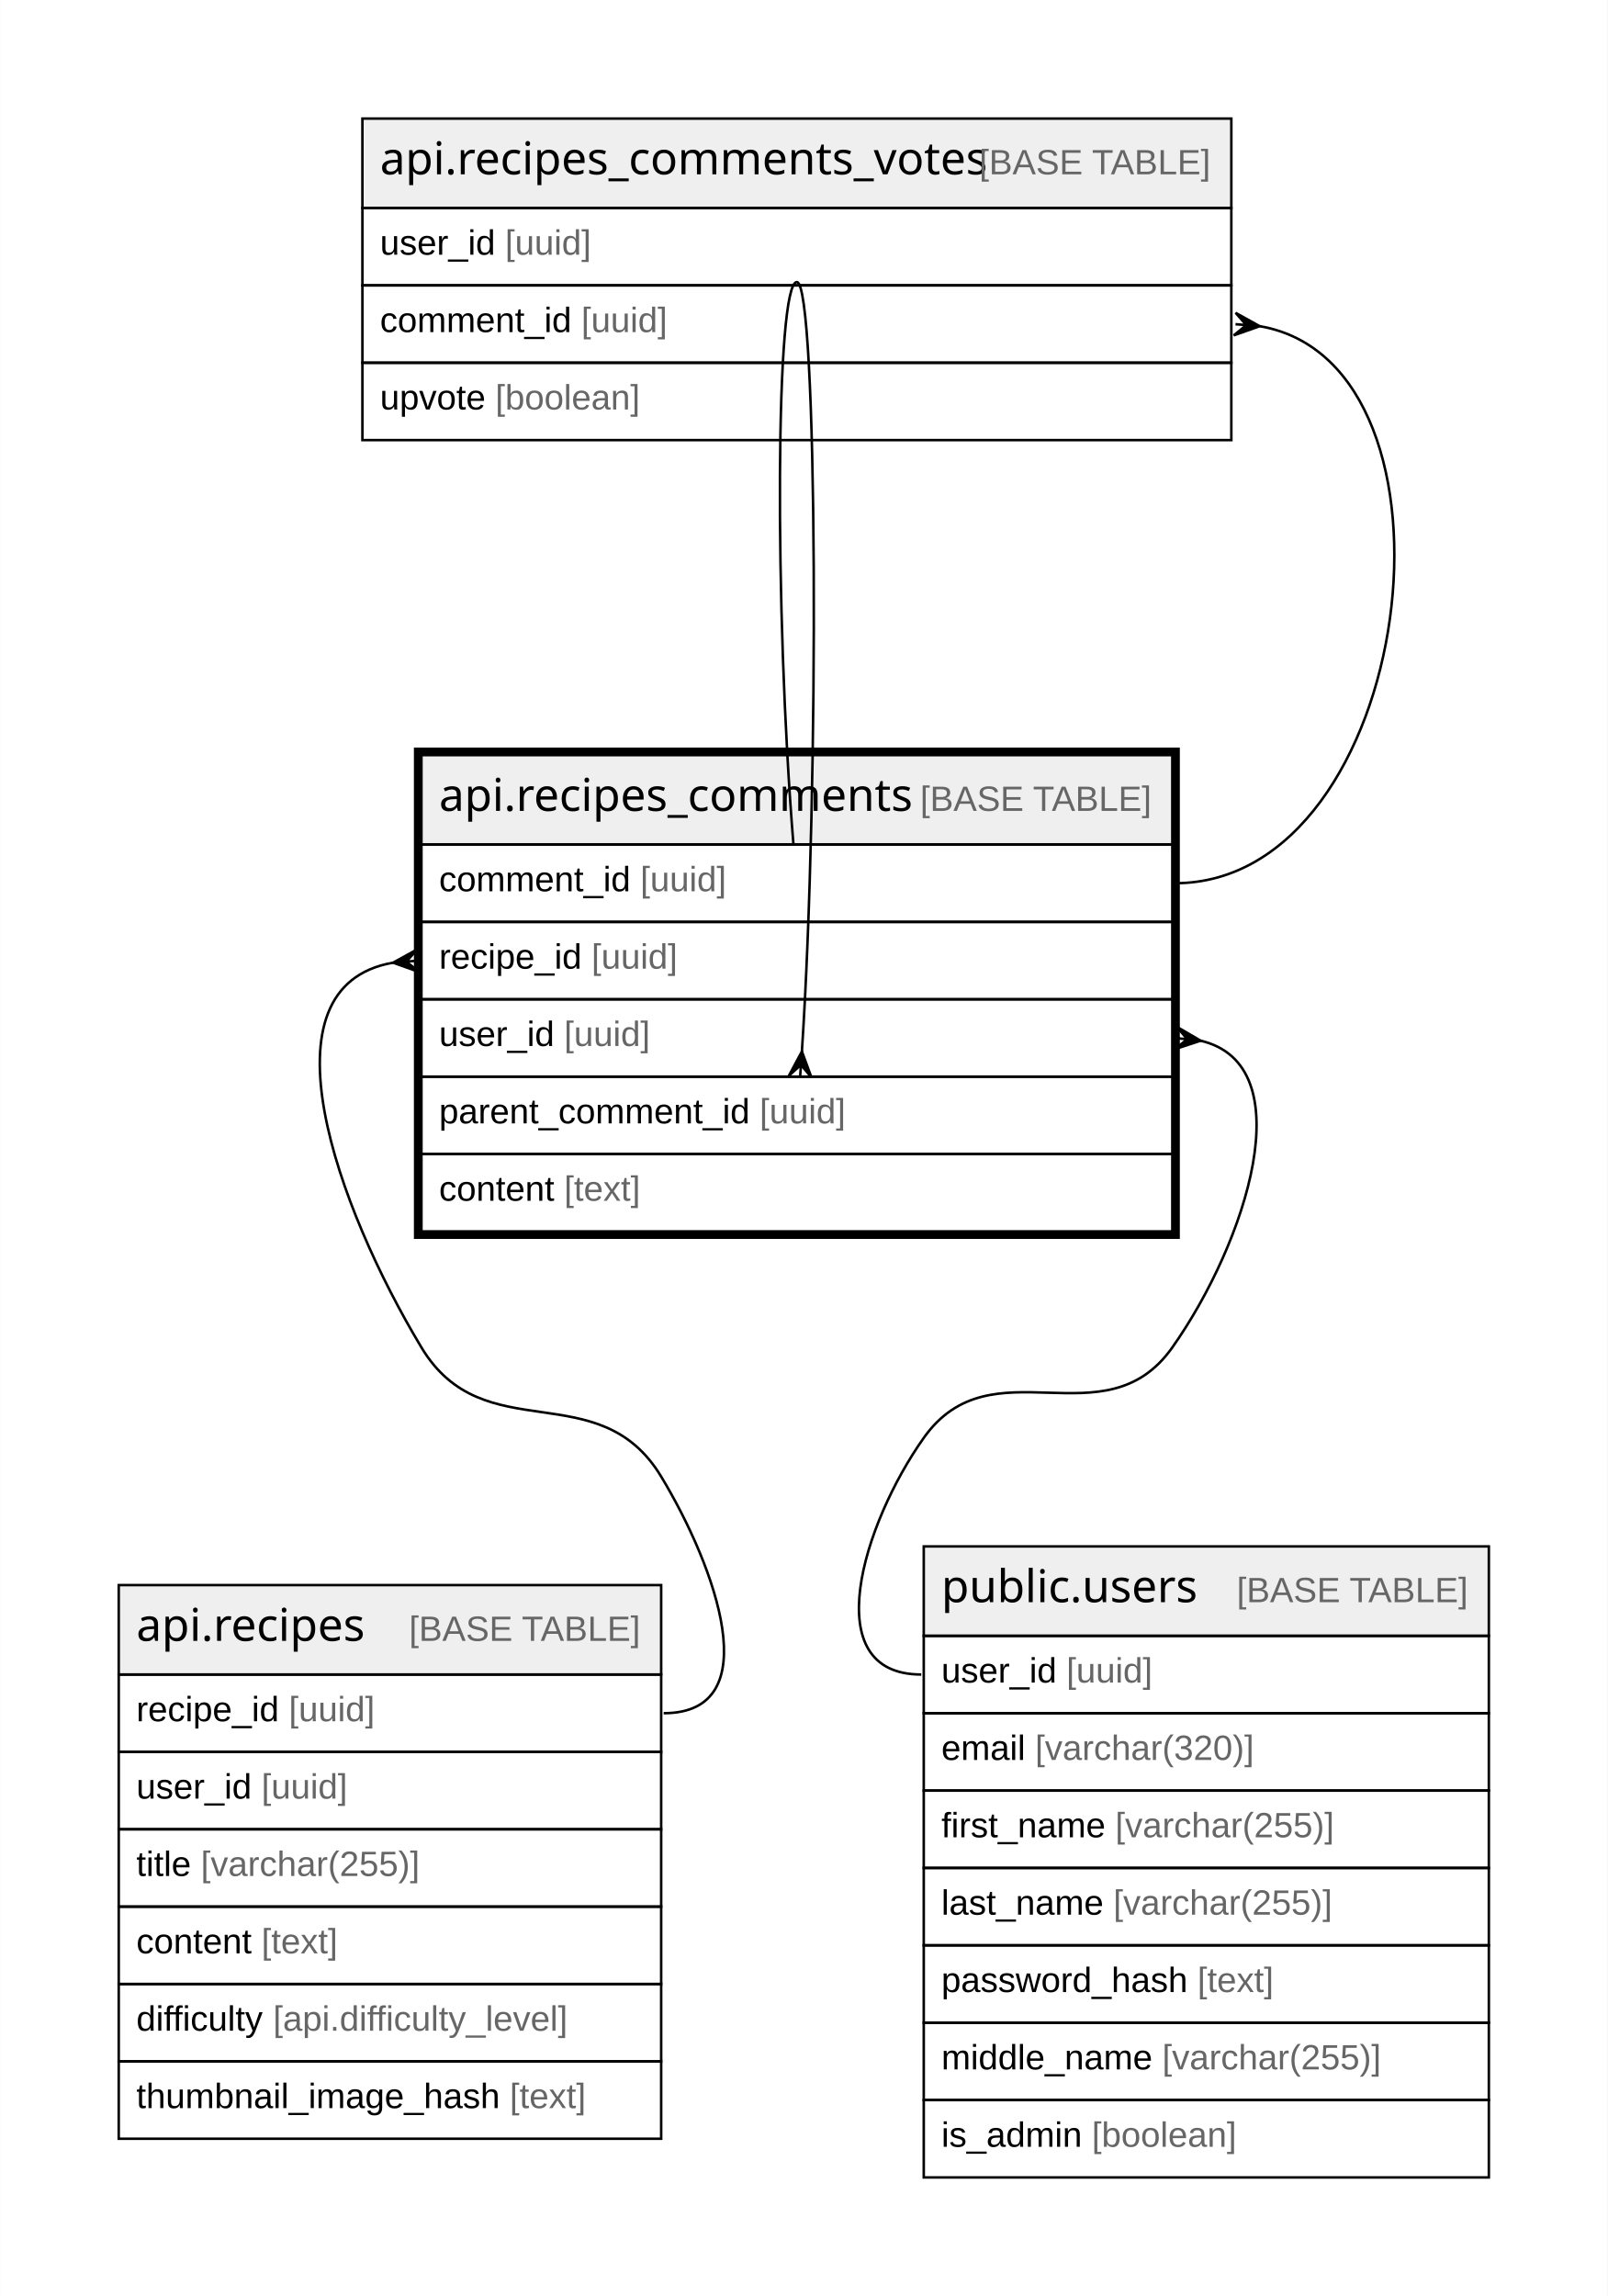
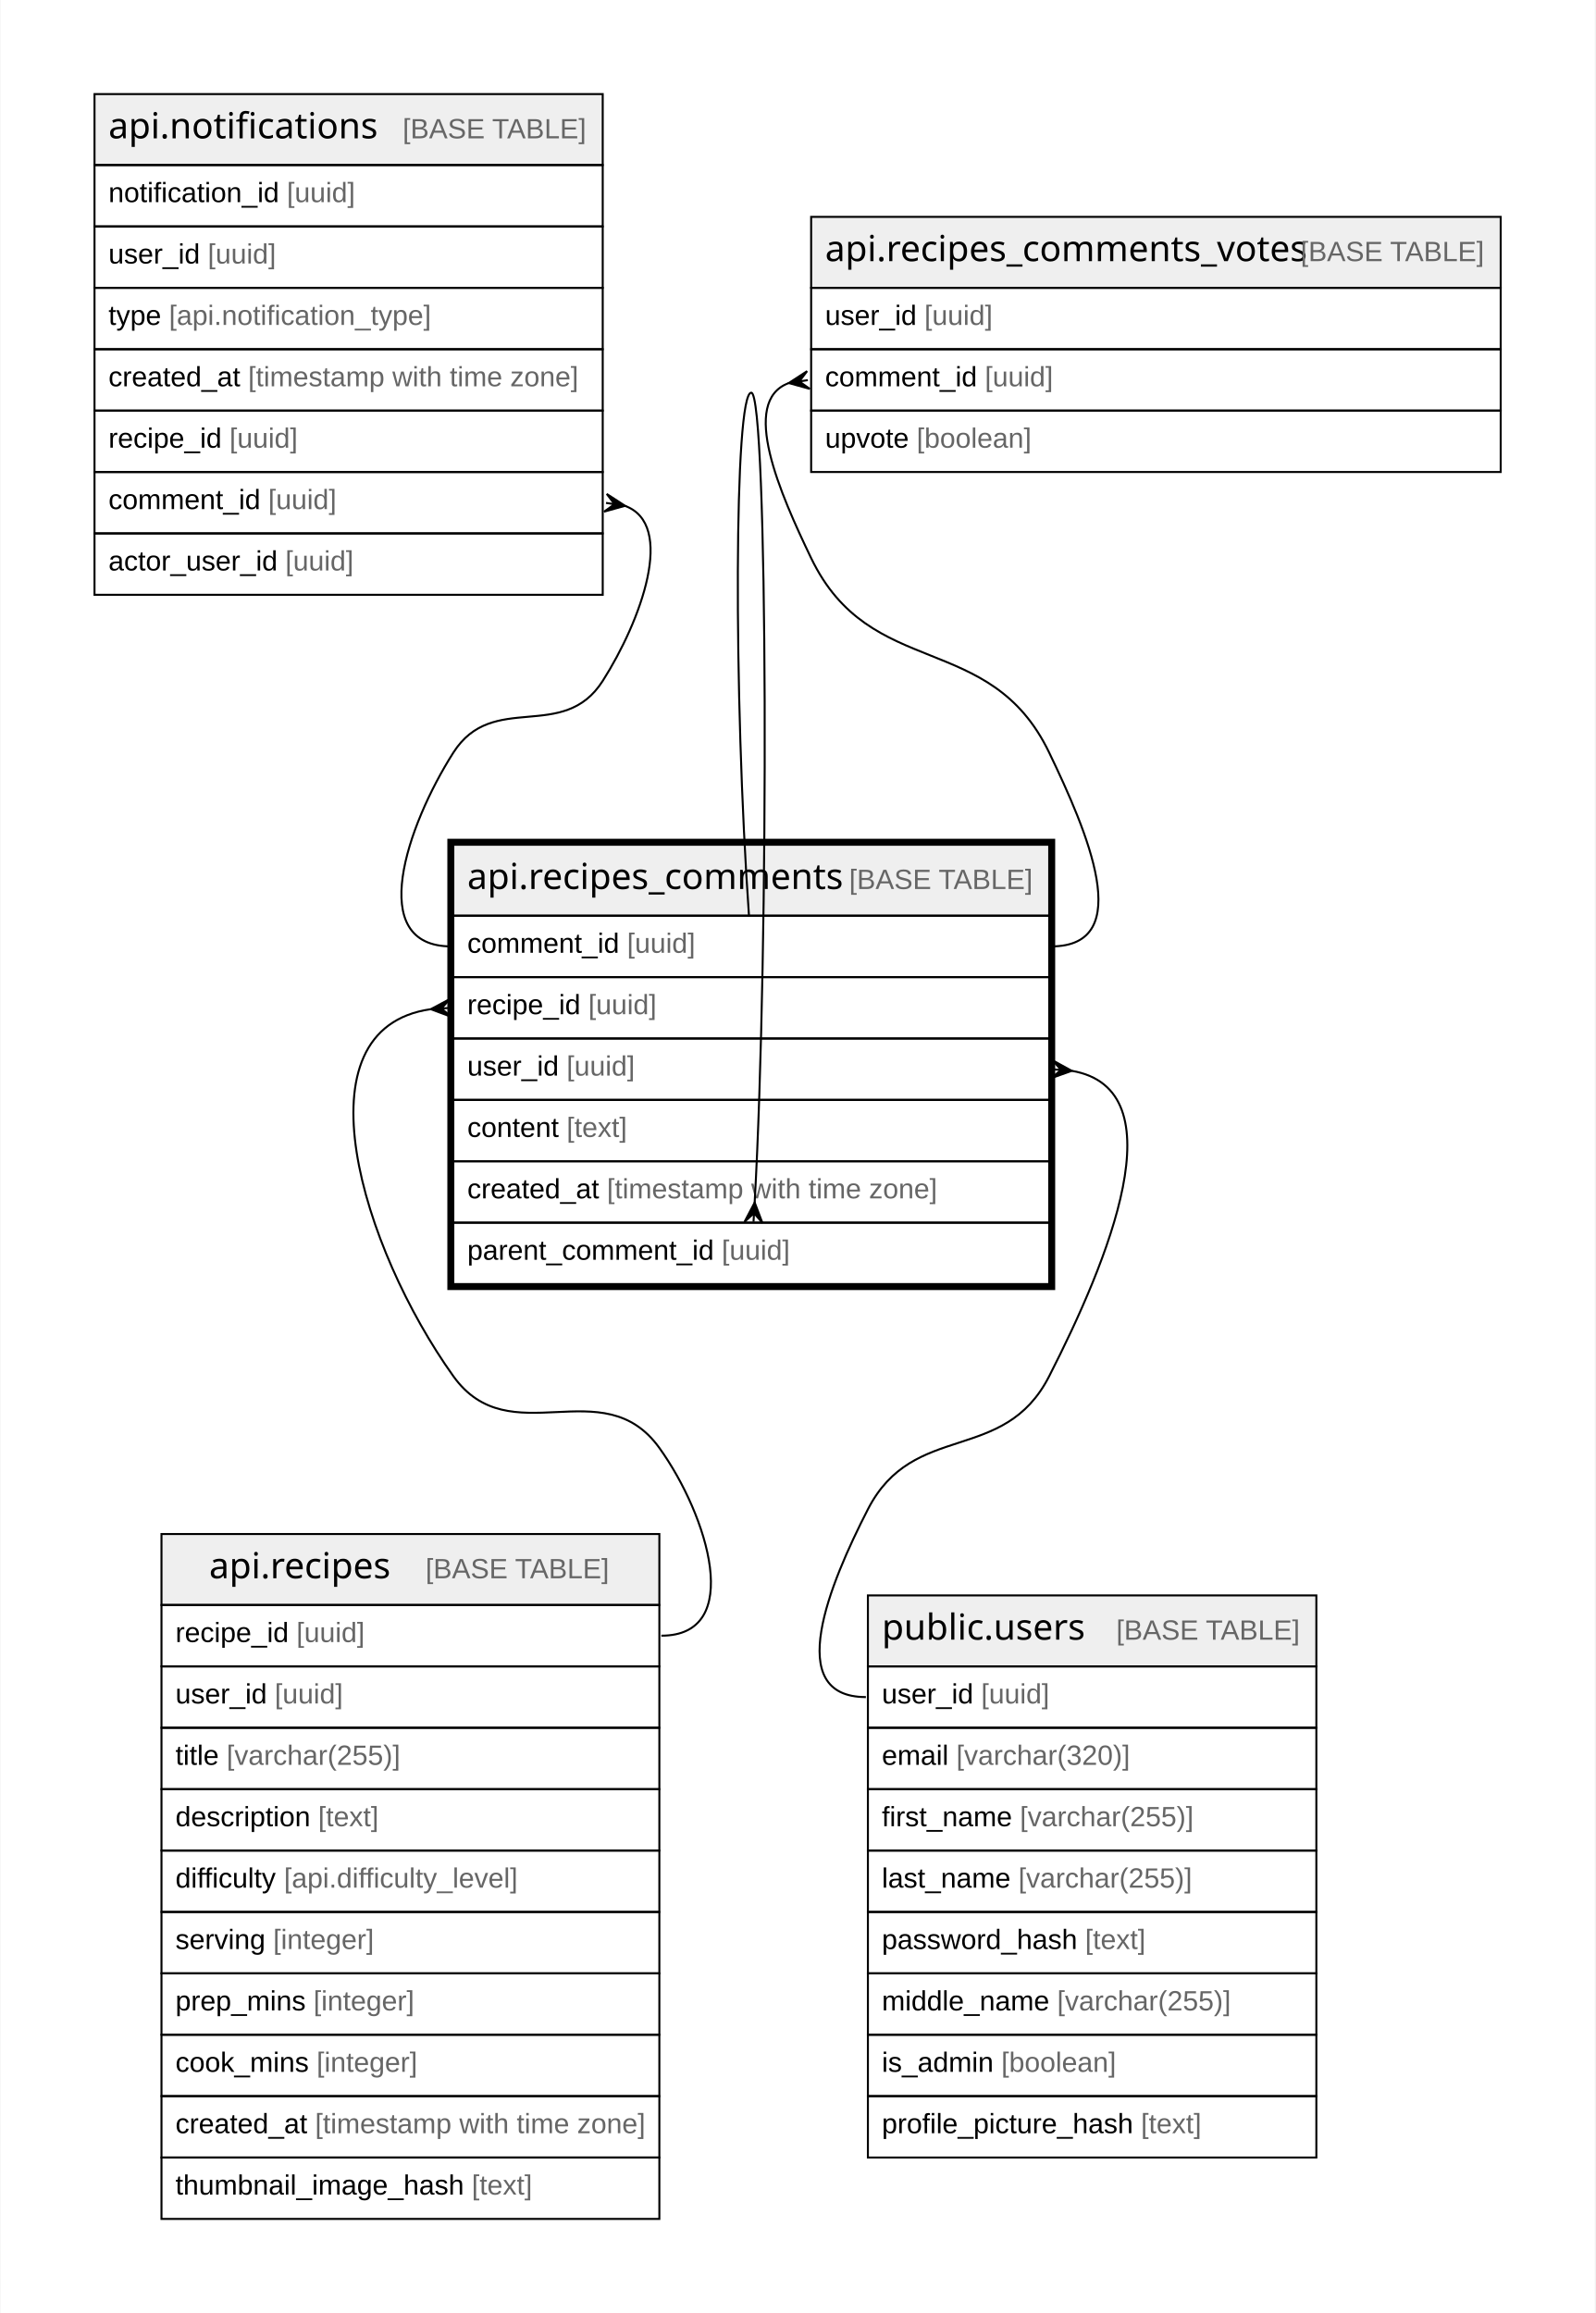
- <svg xmlns="http://www.w3.org/2000/svg" width="640pt" height="914pt" viewBox="0.00 0.00 639.86 914.00">
-   <g id="graph0" class="graph" transform="scale(1 1) rotate(0) translate(4 910)">
-     <polygon fill="white" stroke="none" points="-4,4 -4,-910 635.86,-910 635.86,4 -4,4" />
+ <svg xmlns="http://www.w3.org/2000/svg" width="800pt" height="1160pt" viewBox="0.00 0.00 799.85 1160.40">
+   <g id="graph0" class="graph" transform="scale(1 1) rotate(0) translate(4 1156.4)">
+     <polygon fill="white" stroke="none" points="-4,4 -4,-1156.4 795.85,-1156.4 795.85,4 -4,4" />
    <g id="node1" class="node">
-       <polygon fill="#efefef" stroke="none" points="163.71,-573.8 163.71,-609.4 462.64,-609.4 462.64,-573.8 163.71,-573.8" />
-       <polygon fill="none" stroke="black" points="163.71,-573.8 163.71,-609.4 462.64,-609.4 462.64,-573.8 163.71,-573.8" />
-       <text text-anchor="start" x="170.71" y="-587.2" font-family="Arial Bold" font-size="18.00">api.recipes_comments</text>
-       <text text-anchor="start" x="331.15" y="-587.2" font-family="Arial" font-size="14.00">    </text>
-       <text text-anchor="start" x="362.27" y="-587.2" font-family="Arial" font-size="14.00" fill="#666666">[BASE TABLE]</text>
-       <polygon fill="none" stroke="black" points="163.71,-543 163.71,-573.8 462.64,-573.8 462.64,-543 163.71,-543" />
-       <text text-anchor="start" x="170.71" y="-555.2" font-family="Arial" font-size="14.00">comment_id </text>
-       <text text-anchor="start" x="250.85" y="-555.2" font-family="Arial" font-size="14.00" fill="#666666">[uuid]</text>
-       <polygon fill="none" stroke="black" points="163.71,-512.2 163.71,-543 462.64,-543 462.64,-512.2 163.71,-512.2" />
-       <text text-anchor="start" x="170.71" y="-524.4" font-family="Arial" font-size="14.00">recipe_id </text>
-       <text text-anchor="start" x="231.41" y="-524.4" font-family="Arial" font-size="14.00" fill="#666666">[uuid]</text>
-       <polygon fill="none" stroke="black" points="163.71,-481.4 163.71,-512.2 462.64,-512.2 462.64,-481.4 163.71,-481.4" />
-       <text text-anchor="start" x="170.71" y="-493.6" font-family="Arial" font-size="14.00">user_id </text>
-       <text text-anchor="start" x="220.51" y="-493.6" font-family="Arial" font-size="14.00" fill="#666666">[uuid]</text>
-       <polygon fill="none" stroke="black" points="163.71,-450.6 163.71,-481.4 462.64,-481.4 462.64,-450.6 163.71,-450.6" />
-       <text text-anchor="start" x="170.71" y="-462.8" font-family="Arial" font-size="14.00">parent_comment_id </text>
-       <text text-anchor="start" x="298.33" y="-462.8" font-family="Arial" font-size="14.00" fill="#666666">[uuid]</text>
-       <polygon fill="none" stroke="black" points="163.71,-419.8 163.71,-450.6 462.64,-450.6 462.64,-419.8 163.71,-419.8" />
-       <text text-anchor="start" x="170.71" y="-432" font-family="Arial" font-size="14.00">content </text>
-       <text text-anchor="start" x="220.52" y="-432" font-family="Arial" font-size="14.00" fill="#666666">[text]</text>
-       <polygon fill="none" stroke="black" stroke-width="3" points="162.21,-418.3 162.21,-610.9 464.14,-610.9 464.14,-418.3 162.21,-418.3" />
+       <polygon fill="#efefef" stroke="none" points="223.21,-697 223.21,-732.6 522.15,-732.6 522.15,-697 223.21,-697" />
+       <polygon fill="none" stroke="black" points="223.21,-697 223.21,-732.6 522.15,-732.6 522.15,-697 223.21,-697" />
+       <text text-anchor="start" x="230.21" y="-710.4" font-family="Arial Bold" font-size="18.00">api.recipes_comments</text>
+       <text text-anchor="start" x="390.66" y="-710.4" font-family="Arial" font-size="14.00">    </text>
+       <text text-anchor="start" x="421.78" y="-710.4" font-family="Arial" font-size="14.00" fill="#666666">[BASE TABLE]</text>
+       <polygon fill="none" stroke="black" points="223.21,-666.2 223.21,-697 522.15,-697 522.15,-666.2 223.21,-666.2" />
+       <text text-anchor="start" x="230.21" y="-678.4" font-family="Arial" font-size="14.00">comment_id </text>
+       <text text-anchor="start" x="310.36" y="-678.4" font-family="Arial" font-size="14.00" fill="#666666">[uuid]</text>
+       <polygon fill="none" stroke="black" points="223.21,-635.4 223.21,-666.2 522.15,-666.2 522.15,-635.4 223.21,-635.4" />
+       <text text-anchor="start" x="230.21" y="-647.6" font-family="Arial" font-size="14.00">recipe_id </text>
+       <text text-anchor="start" x="290.92" y="-647.6" font-family="Arial" font-size="14.00" fill="#666666">[uuid]</text>
+       <polygon fill="none" stroke="black" points="223.21,-604.6 223.21,-635.4 522.15,-635.4 522.15,-604.6 223.21,-604.6" />
+       <text text-anchor="start" x="230.21" y="-616.8" font-family="Arial" font-size="14.00">user_id </text>
+       <text text-anchor="start" x="280.02" y="-616.8" font-family="Arial" font-size="14.00" fill="#666666">[uuid]</text>
+       <polygon fill="none" stroke="black" points="223.21,-573.8 223.21,-604.6 522.15,-604.6 522.15,-573.8 223.21,-573.8" />
+       <text text-anchor="start" x="230.21" y="-586" font-family="Arial" font-size="14.00">content </text>
+       <text text-anchor="start" x="280.03" y="-586" font-family="Arial" font-size="14.00" fill="#666666">[text]</text>
+       <polygon fill="none" stroke="black" points="223.21,-543 223.21,-573.8 522.15,-573.8 522.15,-543 223.21,-543" />
+       <text text-anchor="start" x="230.21" y="-555.2" font-family="Arial" font-size="14.00">created_at </text>
+       <text text-anchor="start" x="300.26" y="-555.2" font-family="Arial" font-size="14.00" fill="#666666">[timestamp with time zone]</text>
+       <polygon fill="none" stroke="black" points="223.21,-512.2 223.21,-543 522.15,-543 522.15,-512.2 223.21,-512.2" />
+       <text text-anchor="start" x="230.21" y="-524.4" font-family="Arial" font-size="14.00">parent_comment_id </text>
+       <text text-anchor="start" x="357.84" y="-524.4" font-family="Arial" font-size="14.00" fill="#666666">[uuid]</text>
+       <polygon fill="none" stroke="black" stroke-width="3" points="221.71,-510.7 221.71,-734.1 523.65,-734.1 523.65,-510.7 221.71,-510.7" />
    </g>
    <g id="edge1" class="edge">
-       <path fill="none" stroke="black" d="M315.17,-491.35C322.12,-597.01 321.45,-797.7 313.17,-797.7 304.65,-797.7 304.2,-667.65 311.82,-573.72" />
-       <polygon fill="black" stroke="black" points="315.18,-491.43 318.96,-481.13 314.8,-486.1 314.5,-481.78 314.5,-481.78 314.5,-481.78 314.8,-486.1 309.99,-481.77 315.18,-491.43" />
+       <path fill="none" stroke="black" d="M374.37,-552.91C381.64,-681.46 381.08,-959.4 372.68,-959.4 364.08,-959.4 363.7,-808.16 371.55,-696.7" />
+       <polygon fill="black" stroke="black" points="374.39,-553.12 378.28,-542.87 374.07,-547.8 373.81,-543.48 373.81,-543.48 373.81,-543.48 374.07,-547.8 369.3,-543.41 374.39,-553.12" />
+     </g>
+     <g id="node4" class="node">
+       <polygon fill="#efefef" stroke="none" points="76.8,-351.2 76.8,-386.8 326.57,-386.8 326.57,-351.2 76.8,-351.2" />
+       <polygon fill="none" stroke="black" points="76.8,-351.2 76.8,-386.8 326.57,-386.8 326.57,-351.2 76.8,-351.2" />
+       <text text-anchor="start" x="100.71" y="-364.6" font-family="Arial Bold" font-size="18.00">api.recipes</text>
+       <text text-anchor="start" x="178.17" y="-364.6" font-family="Arial" font-size="14.00">    </text>
+       <text text-anchor="start" x="209.28" y="-364.6" font-family="Arial" font-size="14.00" fill="#666666">[BASE TABLE]</text>
+       <polygon fill="none" stroke="black" points="76.8,-320.4 76.8,-351.2 326.57,-351.2 326.57,-320.4 76.8,-320.4" />
+       <text text-anchor="start" x="83.8" y="-332.6" font-family="Arial" font-size="14.00">recipe_id </text>
+       <text text-anchor="start" x="144.5" y="-332.6" font-family="Arial" font-size="14.00" fill="#666666">[uuid]</text>
+       <polygon fill="none" stroke="black" points="76.8,-289.6 76.8,-320.4 326.57,-320.4 326.57,-289.6 76.8,-289.6" />
+       <text text-anchor="start" x="83.8" y="-301.8" font-family="Arial" font-size="14.00">user_id </text>
+       <text text-anchor="start" x="133.6" y="-301.8" font-family="Arial" font-size="14.00" fill="#666666">[uuid]</text>
+       <polygon fill="none" stroke="black" points="76.8,-258.8 76.8,-289.6 326.57,-289.6 326.57,-258.8 76.8,-258.8" />
+       <text text-anchor="start" x="83.8" y="-271" font-family="Arial" font-size="14.00">title </text>
+       <text text-anchor="start" x="109.47" y="-271" font-family="Arial" font-size="14.00" fill="#666666">[varchar(255)]</text>
+       <polygon fill="none" stroke="black" points="76.8,-228 76.8,-258.8 326.57,-258.8 326.57,-228 76.8,-228" />
+       <text text-anchor="start" x="83.8" y="-240.2" font-family="Arial" font-size="14.00">description </text>
+       <text text-anchor="start" x="155.39" y="-240.2" font-family="Arial" font-size="14.00" fill="#666666">[text]</text>
+       <polygon fill="none" stroke="black" points="76.8,-197.2 76.8,-228 326.57,-228 326.57,-197.2 76.8,-197.2" />
+       <text text-anchor="start" x="83.8" y="-209.4" font-family="Arial" font-size="14.00">difficulty </text>
+       <text text-anchor="start" x="138.26" y="-209.4" font-family="Arial" font-size="14.00" fill="#666666">[api.difficulty_level]</text>
+       <polygon fill="none" stroke="black" points="76.8,-166.4 76.8,-197.2 326.57,-197.2 326.57,-166.4 76.8,-166.4" />
+       <text text-anchor="start" x="83.8" y="-178.6" font-family="Arial" font-size="14.00">serving </text>
+       <text text-anchor="start" x="132.82" y="-178.6" font-family="Arial" font-size="14.00" fill="#666666">[integer]</text>
+       <polygon fill="none" stroke="black" points="76.8,-135.6 76.8,-166.4 326.57,-166.4 326.57,-135.6 76.8,-135.6" />
+       <text text-anchor="start" x="83.8" y="-147.8" font-family="Arial" font-size="14.00">prep_mins </text>
+       <text text-anchor="start" x="153.05" y="-147.8" font-family="Arial" font-size="14.00" fill="#666666">[integer]</text>
+       <polygon fill="none" stroke="black" points="76.8,-104.8 76.8,-135.6 326.57,-135.6 326.57,-104.8 76.8,-104.8" />
+       <text text-anchor="start" x="83.8" y="-117" font-family="Arial" font-size="14.00">cook_mins </text>
+       <text text-anchor="start" x="154.6" y="-117" font-family="Arial" font-size="14.00" fill="#666666">[integer]</text>
+       <polygon fill="none" stroke="black" points="76.8,-74 76.8,-104.8 326.57,-104.8 326.57,-74 76.8,-74" />
+       <text text-anchor="start" x="83.8" y="-86.2" font-family="Arial" font-size="14.00">created_at </text>
+       <text text-anchor="start" x="153.84" y="-86.2" font-family="Arial" font-size="14.00" fill="#666666">[timestamp with time zone]</text>
+       <polygon fill="none" stroke="black" points="76.8,-43.2 76.8,-74 326.57,-74 326.57,-43.2 76.8,-43.2" />
+       <text text-anchor="start" x="83.8" y="-55.4" font-family="Arial" font-size="14.00">thumbnail_image_hash </text>
+       <text text-anchor="start" x="232.45" y="-55.4" font-family="Arial" font-size="14.00" fill="#666666">[text]</text>
+     </g>
+     <g id="edge4" class="edge">
+       <path fill="none" stroke="black" d="M211.85,-650.1C143.28,-640.3 177.6,-529.82 223.21,-466 251.5,-426.43 298.18,-469.5 326.57,-430 351,-396 369.44,-335.8 327.57,-335.8" />
+       <polygon fill="black" stroke="black" points="211.9,-650.1 221.58,-655.27 217.23,-650.46 221.55,-650.75 221.55,-650.75 221.55,-650.75 217.23,-650.46 222.18,-646.29 211.9,-650.1" />
+     </g>
+     <g id="node5" class="node">
+       <polygon fill="#efefef" stroke="none" points="431.19,-320.4 431.19,-356 656.17,-356 656.17,-320.4 431.19,-320.4" />
+       <polygon fill="none" stroke="black" points="431.19,-320.4 431.19,-356 656.17,-356 656.17,-320.4 431.19,-320.4" />
+       <text text-anchor="start" x="438.19" y="-333.8" font-family="Arial Bold" font-size="18.00">public.users</text>
+       <text text-anchor="start" x="524.68" y="-333.8" font-family="Arial" font-size="14.00">    </text>
+       <text text-anchor="start" x="555.8" y="-333.8" font-family="Arial" font-size="14.00" fill="#666666">[BASE TABLE]</text>
+       <polygon fill="none" stroke="black" points="431.19,-289.6 431.19,-320.4 656.17,-320.4 656.17,-289.6 431.19,-289.6" />
+       <text text-anchor="start" x="438.19" y="-301.8" font-family="Arial" font-size="14.00">user_id </text>
+       <text text-anchor="start" x="488" y="-301.8" font-family="Arial" font-size="14.00" fill="#666666">[uuid]</text>
+       <polygon fill="none" stroke="black" points="431.19,-258.8 431.19,-289.6 656.17,-289.6 656.17,-258.8 431.19,-258.8" />
+       <text text-anchor="start" x="438.19" y="-271" font-family="Arial" font-size="14.00">email </text>
+       <text text-anchor="start" x="475.54" y="-271" font-family="Arial" font-size="14.00" fill="#666666">[varchar(320)]</text>
+       <polygon fill="none" stroke="black" points="431.19,-228 431.19,-258.8 656.17,-258.8 656.17,-228 431.19,-228" />
+       <text text-anchor="start" x="438.19" y="-240.2" font-family="Arial" font-size="14.00">first_name </text>
+       <text text-anchor="start" x="507.44" y="-240.2" font-family="Arial" font-size="14.00" fill="#666666">[varchar(255)]</text>
+       <polygon fill="none" stroke="black" points="431.19,-197.2 431.19,-228 656.17,-228 656.17,-197.2 431.19,-197.2" />
+       <text text-anchor="start" x="438.19" y="-209.4" font-family="Arial" font-size="14.00">last_name </text>
+       <text text-anchor="start" x="506.68" y="-209.4" font-family="Arial" font-size="14.00" fill="#666666">[varchar(255)]</text>
+       <polygon fill="none" stroke="black" points="431.19,-166.4 431.19,-197.2 656.17,-197.2 656.17,-166.4 431.19,-166.4" />
+       <text text-anchor="start" x="438.19" y="-178.6" font-family="Arial" font-size="14.00">password_hash </text>
+       <text text-anchor="start" x="540.15" y="-178.6" font-family="Arial" font-size="14.00" fill="#666666">[text]</text>
+       <polygon fill="none" stroke="black" points="431.19,-135.6 431.19,-166.4 656.17,-166.4 656.17,-135.6 431.19,-135.6" />
+       <text text-anchor="start" x="438.19" y="-147.8" font-family="Arial" font-size="14.00">middle_name </text>
+       <text text-anchor="start" x="526.13" y="-147.8" font-family="Arial" font-size="14.00" fill="#666666">[varchar(255)]</text>
+       <polygon fill="none" stroke="black" points="431.19,-104.8 431.19,-135.6 656.17,-135.6 656.17,-104.8 431.19,-104.8" />
+       <text text-anchor="start" x="438.19" y="-117" font-family="Arial" font-size="14.00">is_admin </text>
+       <text text-anchor="start" x="498.11" y="-117" font-family="Arial" font-size="14.00" fill="#666666">[boolean]</text>
+       <polygon fill="none" stroke="black" points="431.19,-74 431.19,-104.8 656.17,-104.8 656.17,-74 431.19,-74" />
+       <text text-anchor="start" x="438.19" y="-86.2" font-family="Arial" font-size="14.00">profile_picture_hash </text>
+       <text text-anchor="start" x="568.17" y="-86.2" font-family="Arial" font-size="14.00" fill="#666666">[text]</text>
+     </g>
+     <g id="edge5" class="edge">
+       <path fill="none" stroke="black" d="M533.44,-619.19C587.42,-609.92 551.56,-523.63 522.15,-466 499.35,-421.33 454.09,-443.83 431.19,-399.2 412.08,-361.95 388.33,-305 430.19,-305" />
+       <polygon fill="black" stroke="black" points="533.45,-619.18 523.13,-615.49 528.13,-619.61 523.81,-619.95 523.81,-619.95 523.81,-619.95 528.13,-619.61 523.84,-624.46 533.45,-619.18" />
+     </g>
+     <g id="node2" class="node">
+       <polygon fill="#efefef" stroke="none" points="43.2,-1073.6 43.2,-1109.2 298.16,-1109.2 298.16,-1073.6 43.2,-1073.6" />
+       <polygon fill="none" stroke="black" points="43.2,-1073.6 43.2,-1109.2 298.16,-1109.2 298.16,-1073.6 43.2,-1073.6" />
+       <text text-anchor="start" x="50.2" y="-1087" font-family="Arial Bold" font-size="18.00">api.notifications</text>
+       <text text-anchor="start" x="166.67" y="-1087" font-family="Arial" font-size="14.00">    </text>
+       <text text-anchor="start" x="197.79" y="-1087" font-family="Arial" font-size="14.00" fill="#666666">[BASE TABLE]</text>
+       <polygon fill="none" stroke="black" points="43.2,-1042.8 43.2,-1073.6 298.16,-1073.6 298.16,-1042.8 43.2,-1042.8" />
+       <text text-anchor="start" x="50.2" y="-1055" font-family="Arial" font-size="14.00">notification_id </text>
+       <text text-anchor="start" x="139.7" y="-1055" font-family="Arial" font-size="14.00" fill="#666666">[uuid]</text>
+       <polygon fill="none" stroke="black" points="43.2,-1012 43.2,-1042.8 298.16,-1042.8 298.16,-1012 43.2,-1012" />
+       <text text-anchor="start" x="50.2" y="-1024.2" font-family="Arial" font-size="14.00">user_id </text>
+       <text text-anchor="start" x="100.01" y="-1024.2" font-family="Arial" font-size="14.00" fill="#666666">[uuid]</text>
+       <polygon fill="none" stroke="black" points="43.2,-981.2 43.2,-1012 298.16,-1012 298.16,-981.2 43.2,-981.2" />
+       <text text-anchor="start" x="50.2" y="-993.4" font-family="Arial" font-size="14.00">type </text>
+       <text text-anchor="start" x="80.55" y="-993.4" font-family="Arial" font-size="14.00" fill="#666666">[api.notification_type]</text>
+       <polygon fill="none" stroke="black" points="43.2,-950.4 43.2,-981.2 298.16,-981.2 298.16,-950.4 43.2,-950.4" />
+       <text text-anchor="start" x="50.2" y="-962.6" font-family="Arial" font-size="14.00">created_at </text>
+       <text text-anchor="start" x="120.25" y="-962.6" font-family="Arial" font-size="14.00" fill="#666666">[timestamp with time zone]</text>
+       <polygon fill="none" stroke="black" points="43.2,-919.6 43.2,-950.4 298.16,-950.4 298.16,-919.6 43.2,-919.6" />
+       <text text-anchor="start" x="50.2" y="-931.8" font-family="Arial" font-size="14.00">recipe_id </text>
+       <text text-anchor="start" x="110.9" y="-931.8" font-family="Arial" font-size="14.00" fill="#666666">[uuid]</text>
+       <polygon fill="none" stroke="black" points="43.2,-888.8 43.2,-919.6 298.16,-919.6 298.16,-888.8 43.2,-888.8" />
+       <text text-anchor="start" x="50.2" y="-901" font-family="Arial" font-size="14.00">comment_id </text>
+       <text text-anchor="start" x="130.34" y="-901" font-family="Arial" font-size="14.00" fill="#666666">[uuid]</text>
+       <polygon fill="none" stroke="black" points="43.2,-858 43.2,-888.8 298.16,-888.8 298.16,-858 43.2,-858" />
+       <text text-anchor="start" x="50.2" y="-870.2" font-family="Arial" font-size="14.00">actor_user_id </text>
+       <text text-anchor="start" x="138.92" y="-870.2" font-family="Arial" font-size="14.00" fill="#666666">[uuid]</text>
+     </g>
+     <g id="edge2" class="edge">
+       <path fill="none" stroke="black" d="M309.16,-902.67C335.09,-893.5 317.42,-845.04 298.16,-814.8 278.31,-783.63 243.05,-809.98 223.21,-778.8 200.02,-742.35 179.01,-681.6 222.21,-681.6" />
+       <polygon fill="black" stroke="black" points="309.38,-902.64 298.81,-899.7 304.1,-903.45 299.82,-904.1 299.82,-904.1 299.82,-904.1 304.1,-903.45 300.17,-908.6 309.38,-902.64" />
    </g>
    <g id="node3" class="node">
-       <polygon fill="#efefef" stroke="none" points="43.2,-243.4 43.2,-279 259.15,-279 259.15,-243.4 43.2,-243.4" />
-       <polygon fill="none" stroke="black" points="43.2,-243.4 43.2,-279 259.15,-279 259.15,-243.4 43.2,-243.4" />
-       <text text-anchor="start" x="50.2" y="-256.8" font-family="Arial Bold" font-size="18.00">api.recipes</text>
-       <text text-anchor="start" x="127.66" y="-256.8" font-family="Arial" font-size="14.00">    </text>
-       <text text-anchor="start" x="158.78" y="-256.8" font-family="Arial" font-size="14.00" fill="#666666">[BASE TABLE]</text>
-       <polygon fill="none" stroke="black" points="43.2,-212.6 43.2,-243.4 259.15,-243.4 259.15,-212.6 43.2,-212.6" />
-       <text text-anchor="start" x="50.2" y="-224.8" font-family="Arial" font-size="14.00">recipe_id </text>
-       <text text-anchor="start" x="110.9" y="-224.8" font-family="Arial" font-size="14.00" fill="#666666">[uuid]</text>
-       <polygon fill="none" stroke="black" points="43.2,-181.8 43.2,-212.6 259.15,-212.6 259.15,-181.8 43.2,-181.8" />
-       <text text-anchor="start" x="50.2" y="-194" font-family="Arial" font-size="14.00">user_id </text>
-       <text text-anchor="start" x="100.01" y="-194" font-family="Arial" font-size="14.00" fill="#666666">[uuid]</text>
-       <polygon fill="none" stroke="black" points="43.2,-151 43.2,-181.8 259.15,-181.8 259.15,-151 43.2,-151" />
-       <text text-anchor="start" x="50.2" y="-163.2" font-family="Arial" font-size="14.00">title </text>
-       <text text-anchor="start" x="75.88" y="-163.2" font-family="Arial" font-size="14.00" fill="#666666">[varchar(255)]</text>
-       <polygon fill="none" stroke="black" points="43.2,-120.2 43.2,-151 259.15,-151 259.15,-120.2 43.2,-120.2" />
-       <text text-anchor="start" x="50.2" y="-132.4" font-family="Arial" font-size="14.00">content </text>
-       <text text-anchor="start" x="100.01" y="-132.4" font-family="Arial" font-size="14.00" fill="#666666">[text]</text>
-       <polygon fill="none" stroke="black" points="43.2,-89.4 43.2,-120.2 259.15,-120.2 259.15,-89.4 43.2,-89.4" />
-       <text text-anchor="start" x="50.2" y="-101.6" font-family="Arial" font-size="14.00">difficulty </text>
-       <text text-anchor="start" x="104.66" y="-101.6" font-family="Arial" font-size="14.00" fill="#666666">[api.difficulty_level]</text>
-       <polygon fill="none" stroke="black" points="43.2,-58.6 43.2,-89.4 259.15,-89.4 259.15,-58.6 43.2,-58.6" />
-       <text text-anchor="start" x="50.2" y="-70.8" font-family="Arial" font-size="14.00">thumbnail_image_hash </text>
-       <text text-anchor="start" x="198.85" y="-70.8" font-family="Arial" font-size="14.00" fill="#666666">[text]</text>
+       <polygon fill="#efefef" stroke="none" points="402.72,-1012 402.72,-1047.6 748.65,-1047.6 748.65,-1012 402.72,-1012" />
+       <polygon fill="none" stroke="black" points="402.72,-1012 402.72,-1047.6 748.65,-1047.6 748.65,-1012 402.72,-1012" />
+       <text text-anchor="start" x="409.72" y="-1025.4" font-family="Arial Bold" font-size="18.00">api.recipes_comments_votes</text>
+       <text text-anchor="start" x="617.16" y="-1025.4" font-family="Arial" font-size="14.00">    </text>
+       <text text-anchor="start" x="648.27" y="-1025.4" font-family="Arial" font-size="14.00" fill="#666666">[BASE TABLE]</text>
+       <polygon fill="none" stroke="black" points="402.72,-981.2 402.72,-1012 748.65,-1012 748.65,-981.2 402.72,-981.2" />
+       <text text-anchor="start" x="409.72" y="-993.4" font-family="Arial" font-size="14.00">user_id </text>
+       <text text-anchor="start" x="459.52" y="-993.4" font-family="Arial" font-size="14.00" fill="#666666">[uuid]</text>
+       <polygon fill="none" stroke="black" points="402.72,-950.4 402.72,-981.2 748.65,-981.2 748.65,-950.4 402.72,-950.4" />
+       <text text-anchor="start" x="409.72" y="-962.6" font-family="Arial" font-size="14.00">comment_id </text>
+       <text text-anchor="start" x="489.86" y="-962.6" font-family="Arial" font-size="14.00" fill="#666666">[uuid]</text>
+       <polygon fill="none" stroke="black" points="402.72,-919.6 402.72,-950.4 748.65,-950.4 748.65,-919.6 402.72,-919.6" />
+       <text text-anchor="start" x="409.72" y="-931.8" font-family="Arial" font-size="14.00">upvote </text>
+       <text text-anchor="start" x="455.64" y="-931.8" font-family="Arial" font-size="14.00" fill="#666666">[boolean]</text>
    </g>
    <g id="edge3" class="edge">
-       <path fill="none" stroke="black" d="M152.38,-526.77C98,-517.28 130.35,-429.04 163.71,-373.6 188.54,-332.32 234.22,-363.43 259.15,-322.2 280.81,-286.37 302.02,-228 260.15,-228" />
-       <polygon fill="black" stroke="black" points="152.41,-526.77 162.01,-532.06 157.72,-527.2 162.04,-527.55 162.04,-527.55 162.04,-527.55 157.72,-527.2 162.74,-523.09 152.41,-526.77" />
-     </g>
-     <g id="node4" class="node">
-       <polygon fill="#efefef" stroke="none" points="363.69,-258.8 363.69,-294.4 588.66,-294.4 588.66,-258.8 363.69,-258.8" />
-       <polygon fill="none" stroke="black" points="363.69,-258.8 363.69,-294.4 588.66,-294.4 588.66,-258.8 363.69,-258.8" />
-       <text text-anchor="start" x="370.69" y="-272.2" font-family="Arial Bold" font-size="18.00">public.users</text>
-       <text text-anchor="start" x="457.17" y="-272.2" font-family="Arial" font-size="14.00">    </text>
-       <text text-anchor="start" x="488.29" y="-272.2" font-family="Arial" font-size="14.00" fill="#666666">[BASE TABLE]</text>
-       <polygon fill="none" stroke="black" points="363.69,-228 363.69,-258.8 588.66,-258.8 588.66,-228 363.69,-228" />
-       <text text-anchor="start" x="370.69" y="-240.2" font-family="Arial" font-size="14.00">user_id </text>
-       <text text-anchor="start" x="420.49" y="-240.2" font-family="Arial" font-size="14.00" fill="#666666">[uuid]</text>
-       <polygon fill="none" stroke="black" points="363.69,-197.2 363.69,-228 588.66,-228 588.66,-197.2 363.69,-197.2" />
-       <text text-anchor="start" x="370.69" y="-209.4" font-family="Arial" font-size="14.00">email </text>
-       <text text-anchor="start" x="408.03" y="-209.4" font-family="Arial" font-size="14.00" fill="#666666">[varchar(320)]</text>
-       <polygon fill="none" stroke="black" points="363.69,-166.4 363.69,-197.2 588.66,-197.2 588.66,-166.4 363.69,-166.4" />
-       <text text-anchor="start" x="370.69" y="-178.6" font-family="Arial" font-size="14.00">first_name </text>
-       <text text-anchor="start" x="439.93" y="-178.6" font-family="Arial" font-size="14.00" fill="#666666">[varchar(255)]</text>
-       <polygon fill="none" stroke="black" points="363.69,-135.6 363.69,-166.4 588.66,-166.4 588.66,-135.6 363.69,-135.6" />
-       <text text-anchor="start" x="370.69" y="-147.8" font-family="Arial" font-size="14.00">last_name </text>
-       <text text-anchor="start" x="439.17" y="-147.8" font-family="Arial" font-size="14.00" fill="#666666">[varchar(255)]</text>
-       <polygon fill="none" stroke="black" points="363.69,-104.8 363.69,-135.6 588.66,-135.6 588.66,-104.8 363.69,-104.8" />
-       <text text-anchor="start" x="370.69" y="-117" font-family="Arial" font-size="14.00">password_hash </text>
-       <text text-anchor="start" x="472.64" y="-117" font-family="Arial" font-size="14.00" fill="#666666">[text]</text>
-       <polygon fill="none" stroke="black" points="363.69,-74 363.69,-104.8 588.66,-104.8 588.66,-74 363.69,-74" />
-       <text text-anchor="start" x="370.69" y="-86.2" font-family="Arial" font-size="14.00">middle_name </text>
-       <text text-anchor="start" x="458.62" y="-86.2" font-family="Arial" font-size="14.00" fill="#666666">[varchar(255)]</text>
-       <polygon fill="none" stroke="black" points="363.69,-43.2 363.69,-74 588.66,-74 588.66,-43.2 363.69,-43.2" />
-       <text text-anchor="start" x="370.69" y="-55.4" font-family="Arial" font-size="14.00">is_admin </text>
-       <text text-anchor="start" x="430.6" y="-55.4" font-family="Arial" font-size="14.00" fill="#666666">[boolean]</text>
-     </g>
-     <g id="edge4" class="edge">
-       <path fill="none" stroke="black" d="M473.79,-495.74C515.06,-486.23 492.07,-415.27 462.64,-373.6 435.64,-335.38 390.74,-375.79 363.69,-337.6 339.49,-303.43 320.82,-243.4 362.69,-243.4" />
-       <polygon fill="black" stroke="black" points="473.92,-495.72 463.5,-492.29 468.61,-496.28 464.31,-496.73 464.31,-496.73 464.31,-496.73 468.61,-496.28 464.44,-501.24 473.92,-495.72" />
-     </g>
-     <g id="node2" class="node">
-       <polygon fill="#efefef" stroke="none" points="140.21,-827.2 140.21,-862.8 486.14,-862.8 486.14,-827.2 140.21,-827.2" />
-       <polygon fill="none" stroke="black" points="140.21,-827.2 140.21,-862.8 486.14,-862.8 486.14,-827.2 140.21,-827.2" />
-       <text text-anchor="start" x="147.21" y="-840.6" font-family="Arial Bold" font-size="18.00">api.recipes_comments_votes</text>
-       <text text-anchor="start" x="354.65" y="-840.6" font-family="Arial" font-size="14.00">    </text>
-       <text text-anchor="start" x="385.77" y="-840.6" font-family="Arial" font-size="14.00" fill="#666666">[BASE TABLE]</text>
-       <polygon fill="none" stroke="black" points="140.21,-796.4 140.21,-827.2 486.14,-827.2 486.14,-796.4 140.21,-796.4" />
-       <text text-anchor="start" x="147.21" y="-808.6" font-family="Arial" font-size="14.00">user_id </text>
-       <text text-anchor="start" x="197.02" y="-808.6" font-family="Arial" font-size="14.00" fill="#666666">[uuid]</text>
-       <polygon fill="none" stroke="black" points="140.21,-765.6 140.21,-796.4 486.14,-796.4 486.14,-765.6 140.21,-765.6" />
-       <text text-anchor="start" x="147.21" y="-777.8" font-family="Arial" font-size="14.00">comment_id </text>
-       <text text-anchor="start" x="227.35" y="-777.8" font-family="Arial" font-size="14.00" fill="#666666">[uuid]</text>
-       <polygon fill="none" stroke="black" points="140.21,-734.8 140.21,-765.6 486.14,-765.6 486.14,-734.8 140.21,-734.8" />
-       <text text-anchor="start" x="147.21" y="-747" font-family="Arial" font-size="14.00">upvote </text>
-       <text text-anchor="start" x="193.13" y="-747" font-family="Arial" font-size="14.00" fill="#666666">[boolean]</text>
-     </g>
-     <g id="edge2" class="edge">
-       <path fill="none" stroke="black" d="M497.44,-780.15C584.82,-765.2 559.53,-558.4 463.64,-558.4" />
-       <polygon fill="black" stroke="black" points="497.44,-780.15 487.1,-776.49 492.12,-780.59 487.8,-780.94 487.8,-780.94 487.8,-780.94 492.12,-780.59 487.84,-785.46 497.44,-780.15" />
+       <path fill="none" stroke="black" d="M391.49,-964.22C366.69,-955.1 387.24,-908.57 402.72,-876.4 432.44,-814.63 492.46,-840.59 522.15,-778.8 540.86,-739.86 566.35,-681.6 523.15,-681.6" />
+       <polygon fill="black" stroke="black" points="391.5,-964.22 400.7,-970.2 396.78,-965.03 401.06,-965.7 401.06,-965.7 401.06,-965.7 396.78,-965.03 402.07,-961.3 391.5,-964.22" />
    </g>
  </g>
</svg>
